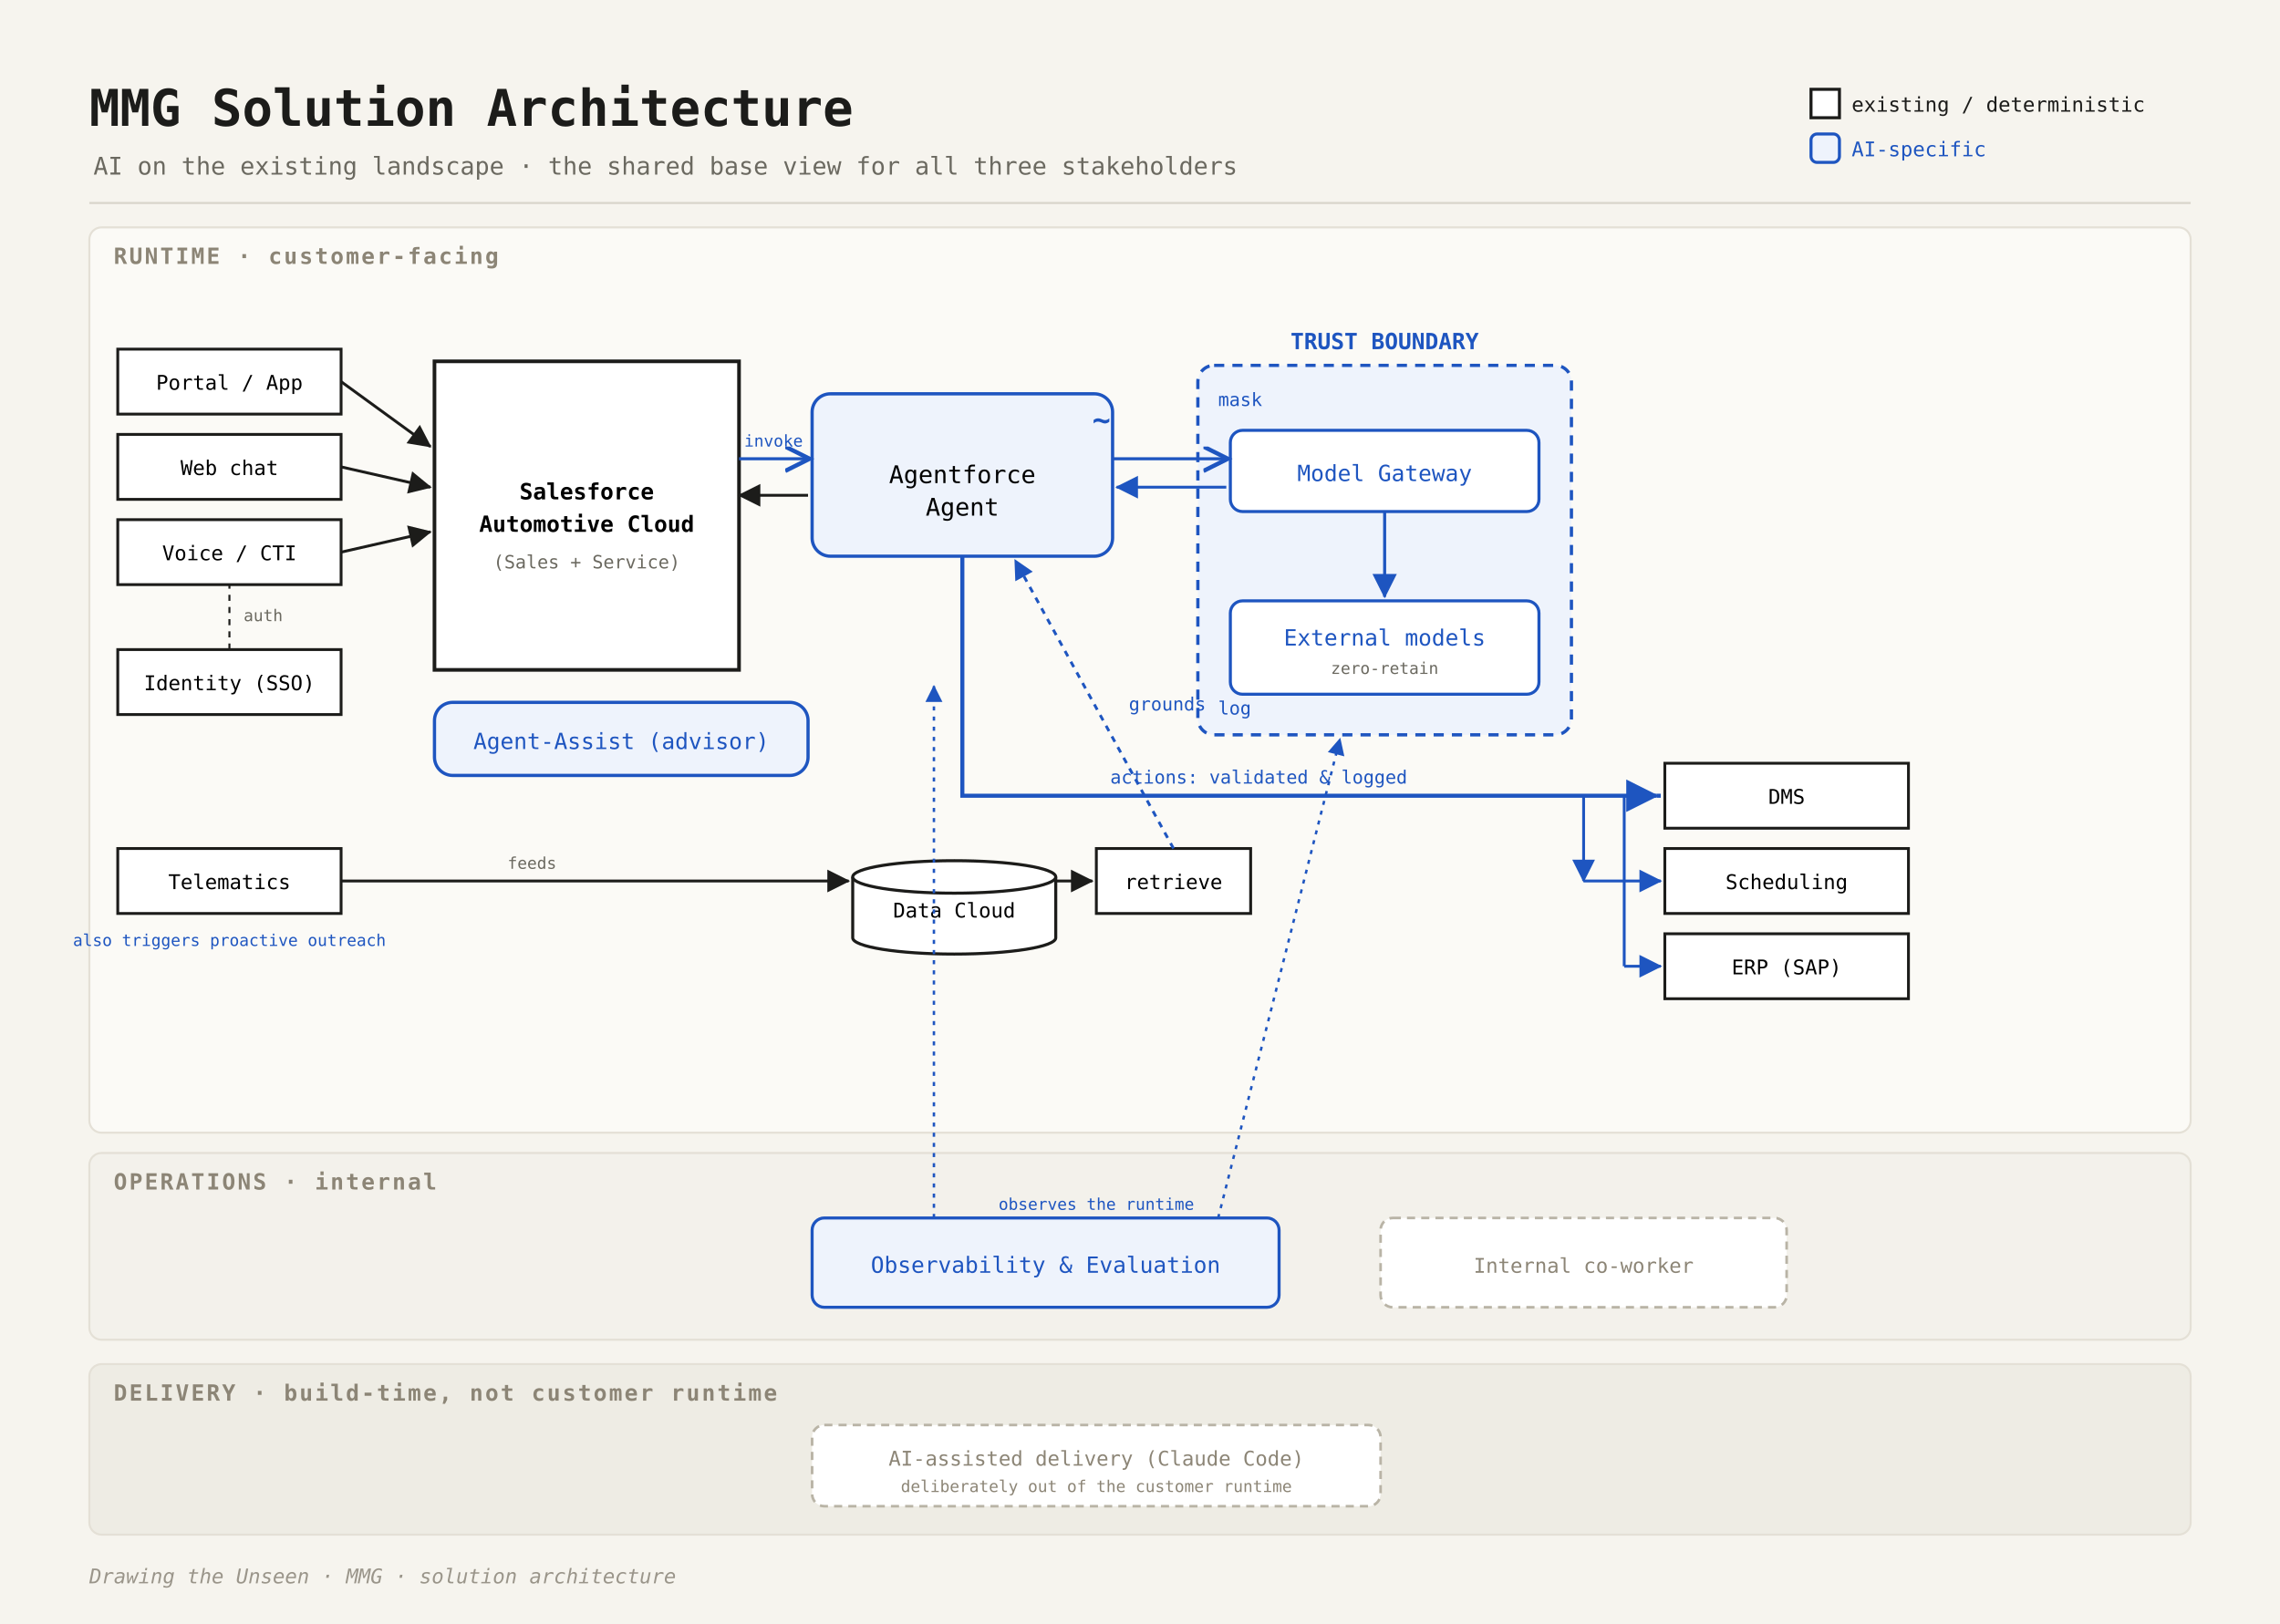
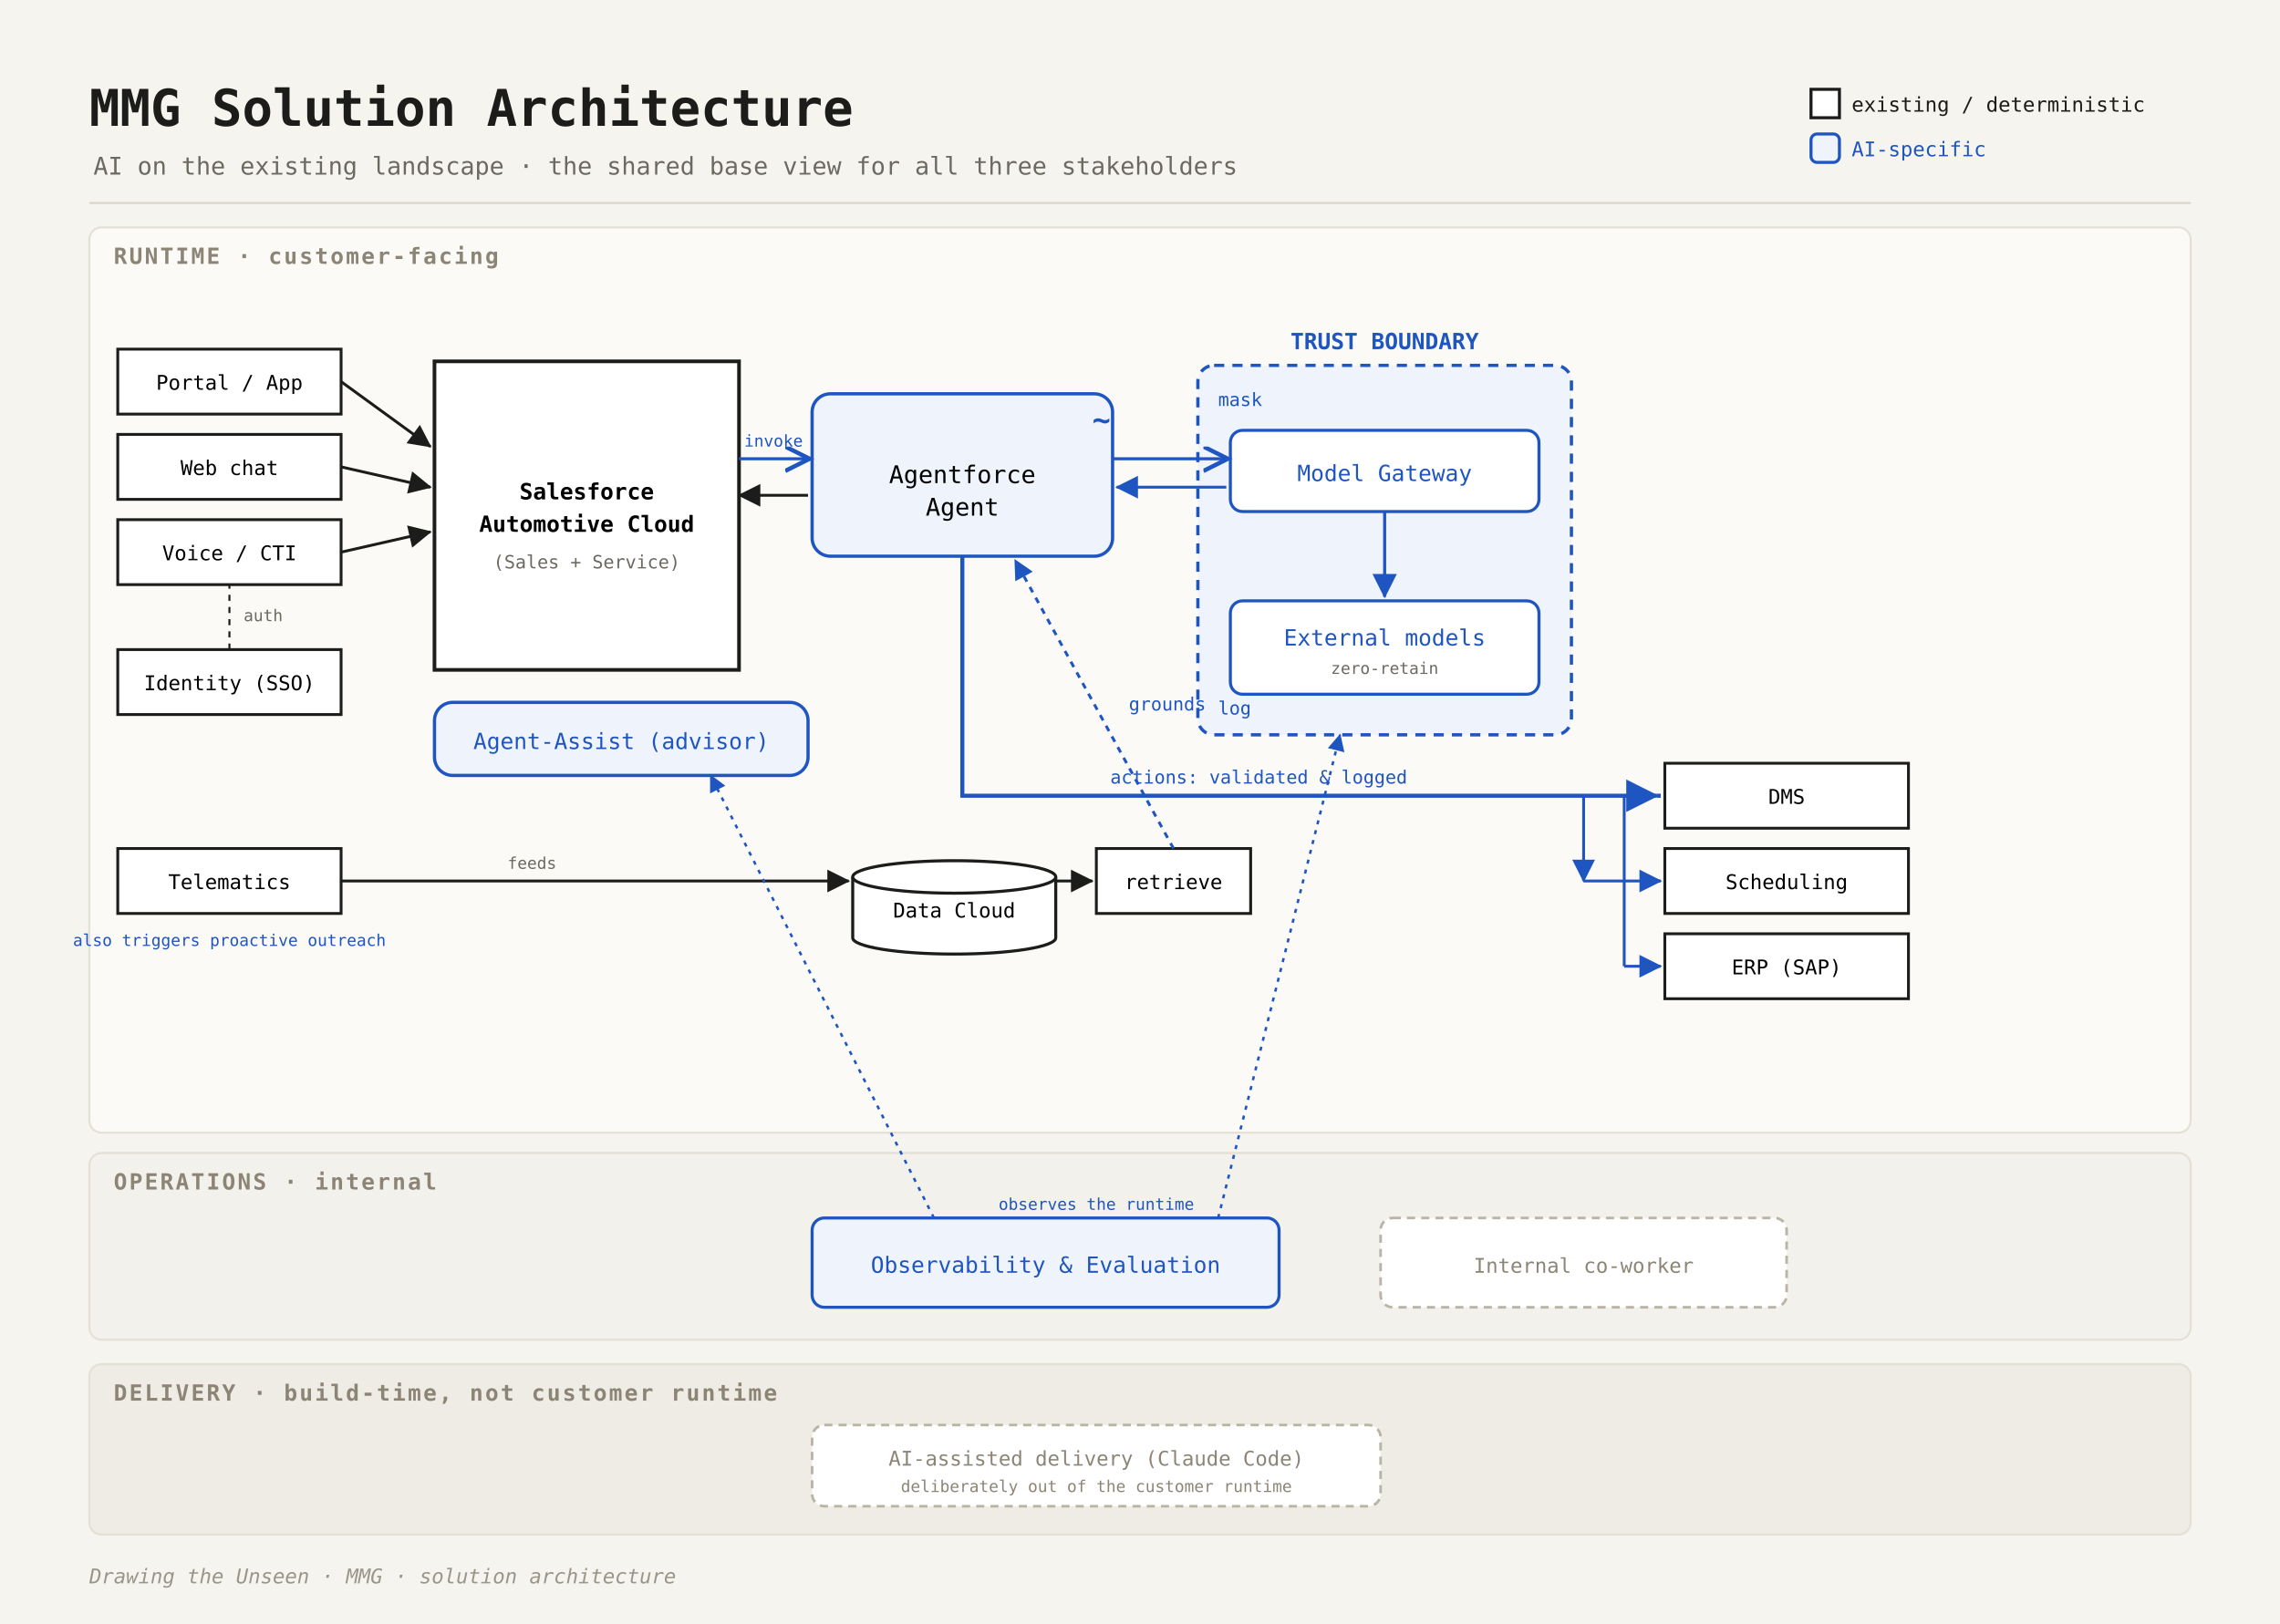
<svg xmlns="http://www.w3.org/2000/svg" viewBox="0 0 1123 800" font-family="'JetBrains Mono','IBM Plex Mono','DejaVu Sans Mono',monospace">
  <defs>
    <marker id="aink" markerWidth="9" markerHeight="9" refX="7.5" refY="4" orient="auto">
      <path d="M0 0 L8 4 L0 8 z" fill="#1C1C1A" />
    </marker>
    <marker id="aacc" markerWidth="9" markerHeight="9" refX="7.5" refY="4" orient="auto">
      <path d="M0 0 L8 4 L0 8 z" fill="#1E55C0" />
    </marker>
    <marker id="aopen" markerWidth="11" markerHeight="10" refX="7.5" refY="4" orient="auto">
      <path d="M0 0 L8 4 L0 8" fill="none" stroke="#1E55C0" stroke-width="1.4" />
    </marker>
    <marker id="agr" markerWidth="8" markerHeight="8" refX="6.5" refY="3.5" orient="auto">
      <path d="M0 0 L7 3.5 L0 7 z" fill="#1E55C0" />
    </marker>
    <marker id="aloop" markerWidth="6" markerHeight="6" refX="5" refY="3" orient="auto" markerUnits="userSpaceOnUse">
      <path d="M0 0 L5 3 L0 6 z" fill="#1E55C0" />
    </marker>
  </defs>
  <rect x="0" y="0" width="1123" height="800" fill="#F6F4EE" />
  <text x="44" y="62" font-size="25" font-weight="700" fill="#1C1C1A">MMG Solution Architecture</text>
  <text x="46" y="86" font-size="12" fill="#6B6960">AI on the existing landscape · the shared base view for all three stakeholders</text>
  <rect x="892" y="44" width="14" height="14" fill="#FFFFFF" stroke="#1C1C1A" stroke-width="1.5" />
  <text x="912" y="55" font-size="10" fill="#1C1C1A">existing / deterministic</text>
  <rect x="892" y="66" width="14" height="14" rx="3" fill="#EEF3FC" stroke="#1E55C0" stroke-width="1.5" />
  <text x="912" y="77" font-size="10" fill="#1E55C0">AI-specific</text>
  <line x1="44" y1="100" x2="1079" y2="100" stroke="#D9D5CB" stroke-width="1" />
  <rect x="44" y="112" width="1035" height="446" rx="6" fill="#FBFAF6" stroke="#E4E0D6" />
  <text x="56" y="130" font-size="11" font-weight="700" fill="#8C8576" letter-spacing="1px">RUNTIME · customer-facing</text>
  <rect x="44" y="568" width="1035" height="92" rx="6" fill="#F3F1EB" stroke="#E4E0D6" />
  <text x="56" y="586" font-size="11" font-weight="700" fill="#8C8576" letter-spacing="1px">OPERATIONS · internal</text>
  <rect x="44" y="672" width="1035" height="84" rx="6" fill="#EEECE4" stroke="#E4E0D6" />
  <text x="56" y="690" font-size="11" font-weight="700" fill="#8C8576" letter-spacing="1px">DELIVERY · build-time, not customer runtime</text>
  <rect x="58" y="172" width="110" height="32" fill="#FFFFFF" stroke="#1C1C1A" stroke-width="1.4" />
  <text x="113" y="192" text-anchor="middle" font-size="10">Portal / App</text>
  <rect x="58" y="214" width="110" height="32" fill="#FFFFFF" stroke="#1C1C1A" stroke-width="1.4" />
  <text x="113" y="234" text-anchor="middle" font-size="10">Web chat</text>
  <rect x="58" y="256" width="110" height="32" fill="#FFFFFF" stroke="#1C1C1A" stroke-width="1.4" />
  <text x="113" y="276" text-anchor="middle" font-size="10">Voice / CTI</text>
  <rect x="58" y="320" width="110" height="32" fill="#FFFFFF" stroke="#1C1C1A" stroke-width="1.4" />
  <text x="113" y="340" text-anchor="middle" font-size="10">Identity (SSO)</text>
  <line x1="113" y1="320" x2="113" y2="288" stroke="#1C1C1A" stroke-width="1" stroke-dasharray="3 3" />
  <text x="120" y="306" font-size="8" fill="#6B6960">auth</text>
  <line x1="168" y1="188" x2="212" y2="220" stroke="#1C1C1A" stroke-width="1.4" marker-end="url(#aink)" />
  <line x1="168" y1="230" x2="212" y2="240" stroke="#1C1C1A" stroke-width="1.4" marker-end="url(#aink)" />
  <line x1="168" y1="272" x2="212" y2="262" stroke="#1C1C1A" stroke-width="1.4" marker-end="url(#aink)" />
  <rect x="214" y="178" width="150" height="152" fill="#FFFFFF" stroke="#1C1C1A" stroke-width="1.8" />
  <text x="289" y="246" text-anchor="middle" font-size="11" font-weight="700">Salesforce</text>
  <text x="289" y="262" text-anchor="middle" font-size="11" font-weight="700">Automotive Cloud</text>
  <text x="289" y="280" text-anchor="middle" font-size="9" fill="#6B6960">(Sales + Service)</text>
  <rect x="400" y="194" width="148" height="80" rx="9" fill="#EEF3FC" stroke="#1E55C0" stroke-width="1.6" />
  <text x="538" y="212" font-size="15" font-weight="700" fill="#1E55C0">~</text>
  <text x="474" y="238" text-anchor="middle" font-size="12">Agentforce</text>
  <text x="474" y="254" text-anchor="middle" font-size="12">Agent</text>
  <rect x="214" y="346" width="184" height="36" rx="9" fill="#EEF3FC" stroke="#1E55C0" stroke-width="1.6" />
  <text x="306" y="369" text-anchor="middle" font-size="11" fill="#1E55C0">Agent-Assist (advisor)</text>
  <line x1="364" y1="226" x2="398" y2="226" stroke="#1E55C0" stroke-width="1.5" marker-end="url(#aopen)" />
  <text x="381" y="220" text-anchor="middle" font-size="8" fill="#1E55C0">invoke</text>
  <line x1="398" y1="244" x2="364" y2="244" stroke="#1C1C1A" stroke-width="1.4" marker-end="url(#aink)" />
  <text x="682" y="172" text-anchor="middle" font-size="11" font-weight="700" fill="#1E55C0">TRUST BOUNDARY</text>
  <rect x="590" y="180" width="184" height="182" rx="8" fill="#EEF3FC" stroke="#1E55C0" stroke-width="1.6" stroke-dasharray="5 4" />
  <text x="600" y="200" font-size="9" fill="#1E55C0">mask</text>
  <text x="600" y="352" font-size="9" fill="#1E55C0">log</text>
  <rect x="606" y="212" width="152" height="40" rx="6" fill="#FFFFFF" stroke="#1E55C0" stroke-width="1.5" />
  <text x="682" y="237" text-anchor="middle" font-size="11" fill="#1E55C0">Model Gateway</text>
  <rect x="606" y="296" width="152" height="46" rx="6" fill="#FFFFFF" stroke="#1E55C0" stroke-width="1.5" />
  <text x="682" y="318" text-anchor="middle" font-size="11" fill="#1E55C0">External models</text>
  <text x="682" y="332" text-anchor="middle" font-size="8" fill="#6B6960">zero-retain</text>
  <line x1="682" y1="252" x2="682" y2="294" stroke="#1E55C0" stroke-width="1.5" marker-end="url(#aacc)" />
  <line x1="548" y1="226" x2="604" y2="226" stroke="#1E55C0" stroke-width="1.5" marker-end="url(#aopen)" />
  <line x1="604" y1="240" x2="550" y2="240" stroke="#1E55C0" stroke-width="1.4" marker-end="url(#aacc)" />
  <path d="M420 432 v30 a50 8 0 0 0 100 0 v-30" fill="#FFFFFF" stroke="#1C1C1A" stroke-width="1.5" />
  <ellipse cx="470" cy="432" rx="50" ry="8" fill="#FFFFFF" stroke="#1C1C1A" stroke-width="1.5" />
  <text x="470" y="452" text-anchor="middle" font-size="10">Data Cloud</text>
  <rect x="540" y="418" width="76" height="32" fill="#FFFFFF" stroke="#1C1C1A" stroke-width="1.4" />
  <text x="578" y="438" text-anchor="middle" font-size="10">retrieve</text>
  <line x1="520" y1="434" x2="538" y2="434" stroke="#1C1C1A" stroke-width="1.4" marker-end="url(#aink)" />
  <line x1="578" y1="418" x2="500" y2="276" stroke="#1E55C0" stroke-width="1.4" stroke-dasharray="3 3" marker-end="url(#agr)" />
  <text x="556" y="350" font-size="9" fill="#1E55C0">grounds</text>
  <rect x="58" y="418" width="110" height="32" fill="#FFFFFF" stroke="#1C1C1A" stroke-width="1.4" />
  <text x="113" y="438" text-anchor="middle" font-size="10">Telematics</text>
  <line x1="168" y1="434" x2="418" y2="434" stroke="#1C1C1A" stroke-width="1.4" marker-end="url(#aink)" />
  <text x="250" y="428" font-size="8" fill="#6B6960">feeds</text>
  <text x="113" y="466" text-anchor="middle" font-size="8" fill="#1E55C0">also triggers proactive outreach</text>
  <path d="M474 274 V392 H816" fill="none" stroke="#1E55C0" stroke-width="2" marker-end="url(#aacc)" />
  <text x="620" y="386" text-anchor="middle" font-size="9" fill="#1E55C0">actions: validated &amp; logged</text>
  <rect x="820" y="376" width="120" height="32" fill="#FFFFFF" stroke="#1C1C1A" stroke-width="1.4" />
  <text x="880" y="396" text-anchor="middle" font-size="10">DMS</text>
  <rect x="820" y="418" width="120" height="32" fill="#FFFFFF" stroke="#1C1C1A" stroke-width="1.4" />
  <text x="880" y="438" text-anchor="middle" font-size="10">Scheduling</text>
  <rect x="820" y="460" width="120" height="32" fill="#FFFFFF" stroke="#1C1C1A" stroke-width="1.4" />
  <text x="880" y="480" text-anchor="middle" font-size="10">ERP (SAP)</text>
  <line x1="816" y1="392" x2="818" y2="392" stroke="#1E55C0" stroke-width="2" />
  <line x1="780" y1="392" x2="780" y2="434" stroke="#1E55C0" stroke-width="1.4" marker-end="url(#aacc)" />
  <line x1="780" y1="434" x2="818" y2="434" stroke="#1E55C0" stroke-width="1.4" marker-end="url(#aacc)" />
  <line x1="800" y1="392" x2="800" y2="476" stroke="#1E55C0" stroke-width="1.4" />
  <line x1="800" y1="476" x2="818" y2="476" stroke="#1E55C0" stroke-width="1.4" marker-end="url(#aacc)" />
  <rect x="400" y="600" width="230" height="44" rx="6" fill="#EEF3FC" stroke="#1E55C0" stroke-width="1.5" />
  <text x="515" y="627" text-anchor="middle" font-size="11" fill="#1E55C0">Observability &amp; Evaluation</text>
-   <line x1="460" y1="600" x2="460" y2="338" stroke="#1E55C0" stroke-width="1.2" stroke-dasharray="2 3" marker-end="url(#agr)" />
-   <line x1="600" y1="600" x2="660" y2="364" stroke="#1E55C0" stroke-width="1.2" stroke-dasharray="2 3" marker-end="url(#agr)" />
+   <line x1="460" y1="600" x2="350" y2="382" stroke="#1E55C0" stroke-width="1.2" stroke-dasharray="2 3" marker-end="url(#agr)" />
+   <line x1="600" y1="600" x2="660" y2="362" stroke="#1E55C0" stroke-width="1.2" stroke-dasharray="2 3" marker-end="url(#agr)" />
  <text x="540" y="596" text-anchor="middle" font-size="8" fill="#1E55C0">observes the runtime</text>
  <rect x="680" y="600" width="200" height="44" rx="6" fill="#FFFFFF" stroke="#B9B4A6" stroke-width="1.3" stroke-dasharray="4 3" />
  <text x="780" y="627" text-anchor="middle" font-size="10" fill="#8C8576">Internal co-worker</text>
  <rect x="400" y="702" width="280" height="40" rx="6" fill="#FFFFFF" stroke="#B9B4A6" stroke-width="1.3" stroke-dasharray="4 3" />
  <text x="540" y="722" text-anchor="middle" font-size="10" fill="#8C8576">AI-assisted delivery (Claude Code)</text>
  <text x="540" y="735" text-anchor="middle" font-size="8" fill="#8C8576">deliberately out of the customer runtime</text>
  <text x="44" y="780" font-size="10" font-style="italic" fill="#9A958A">Drawing the Unseen · MMG · solution architecture</text>
</svg>
